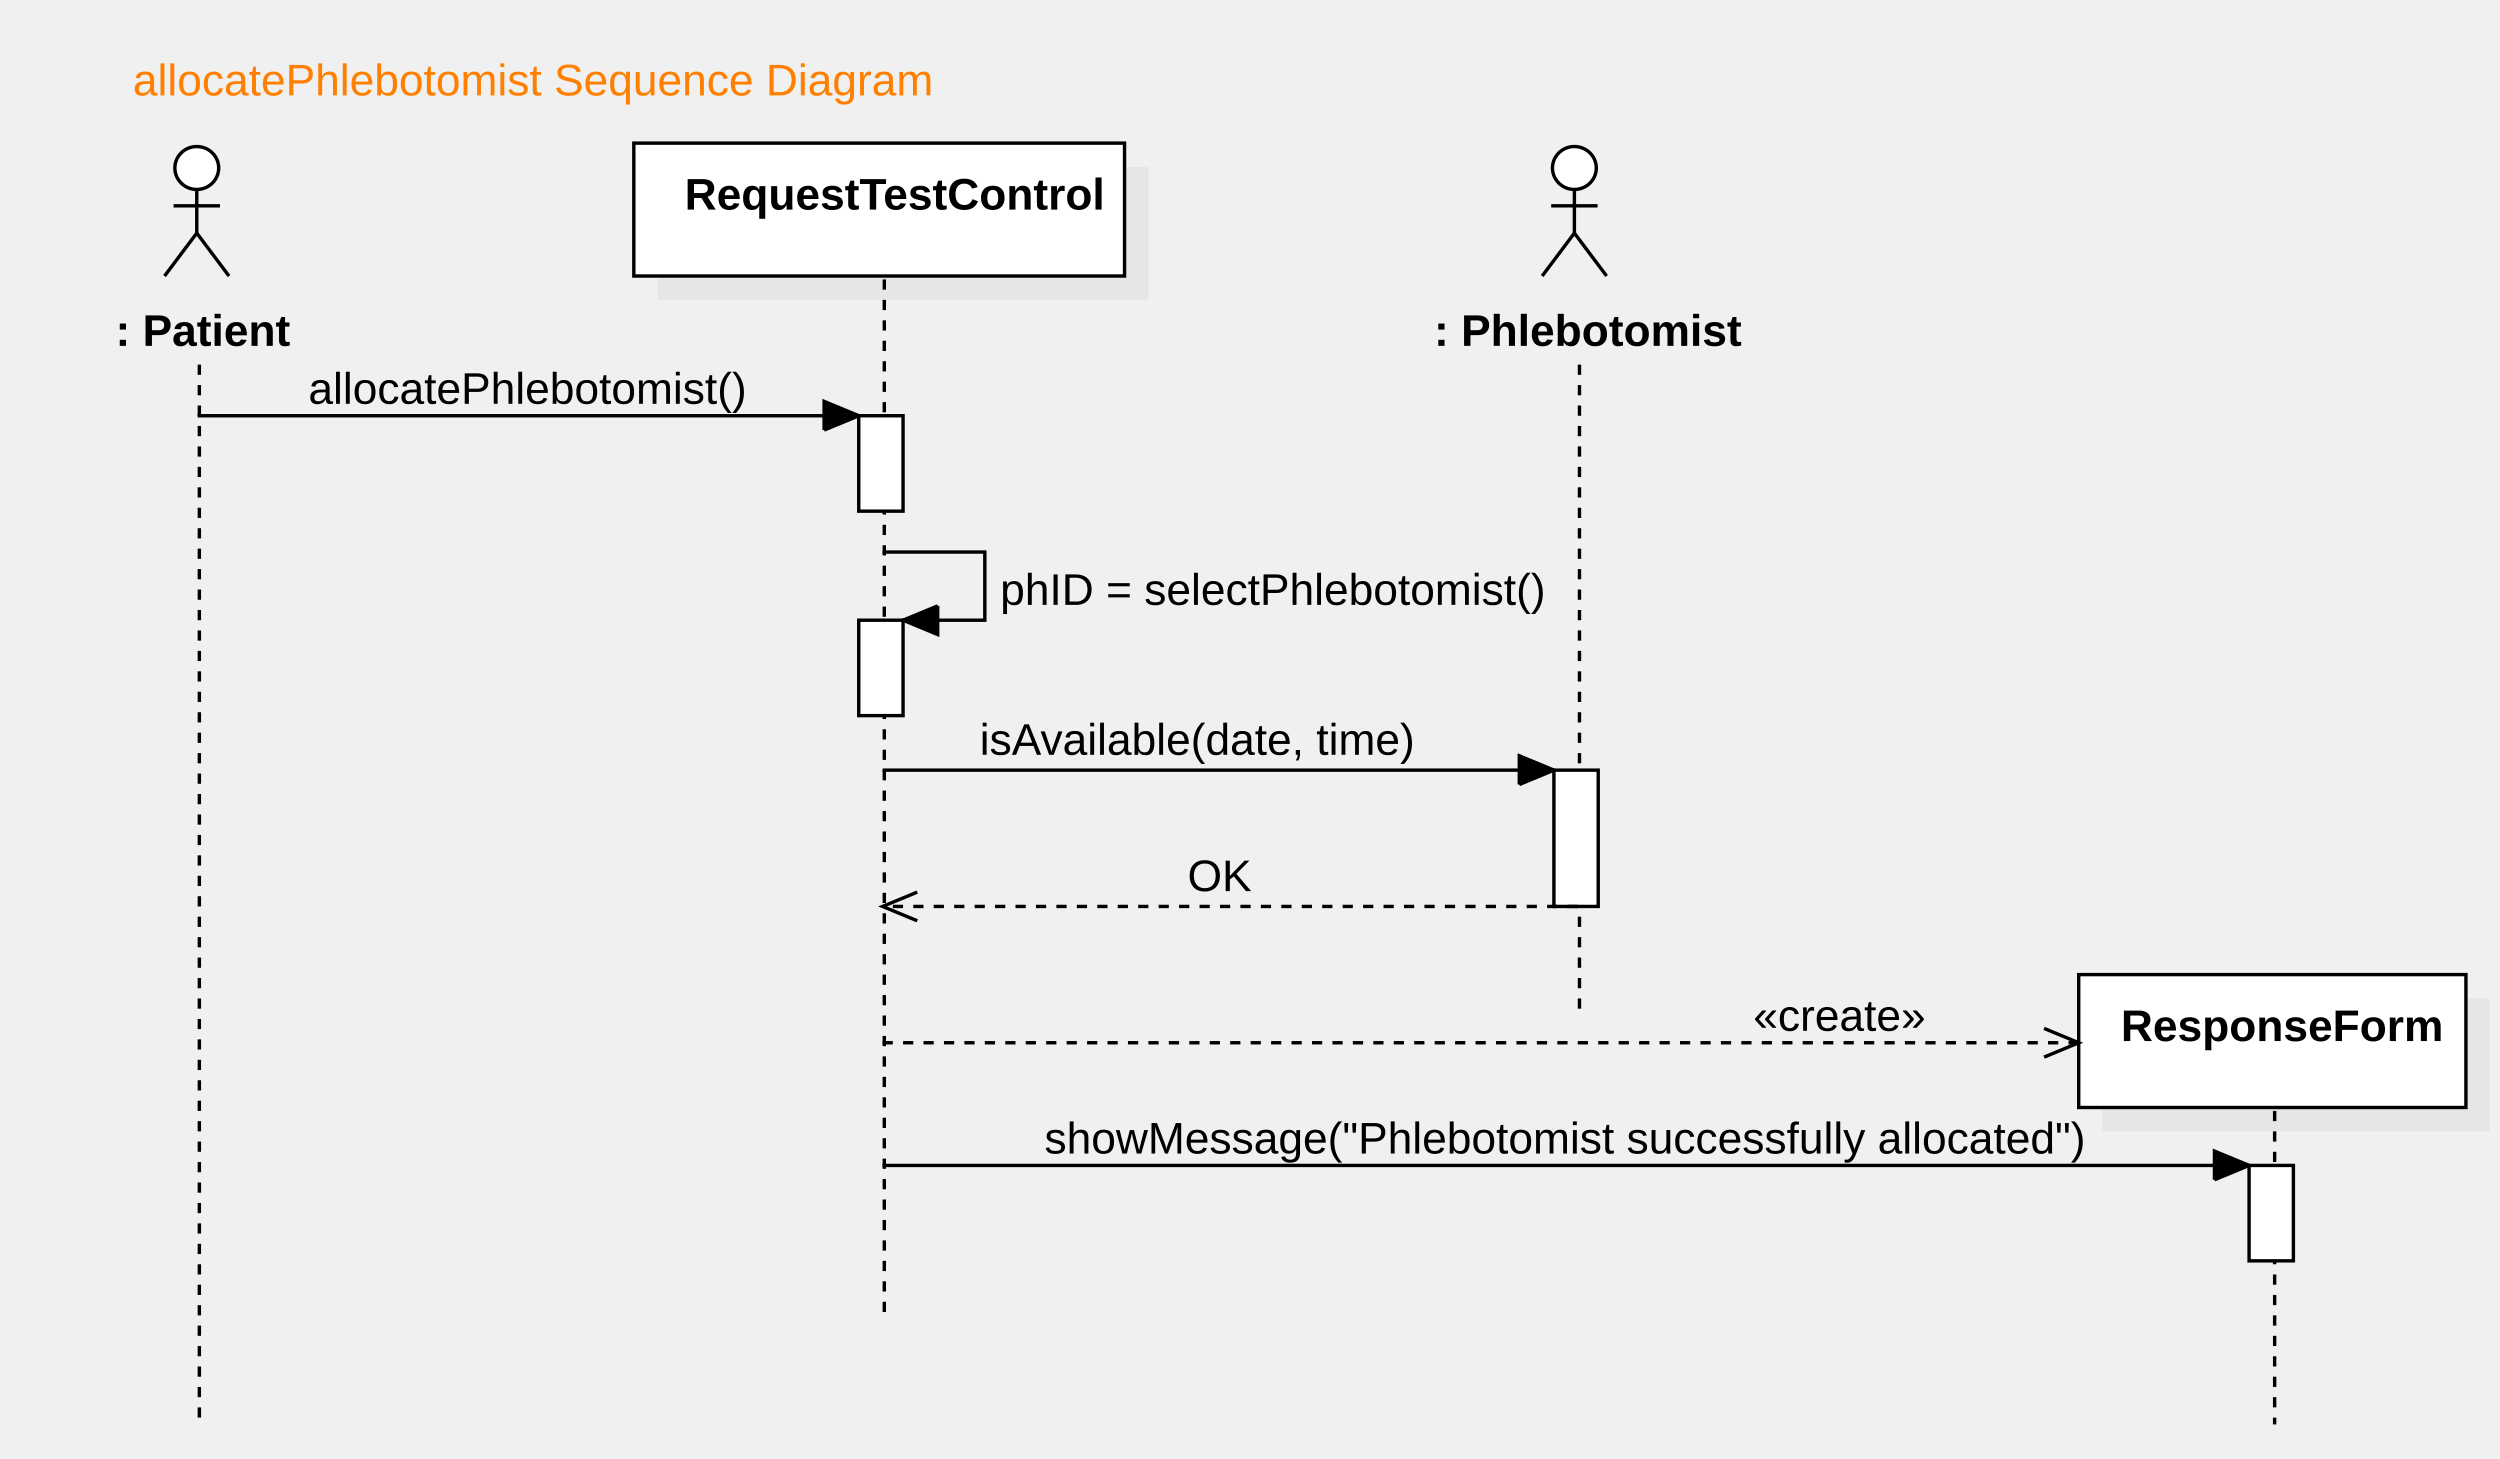
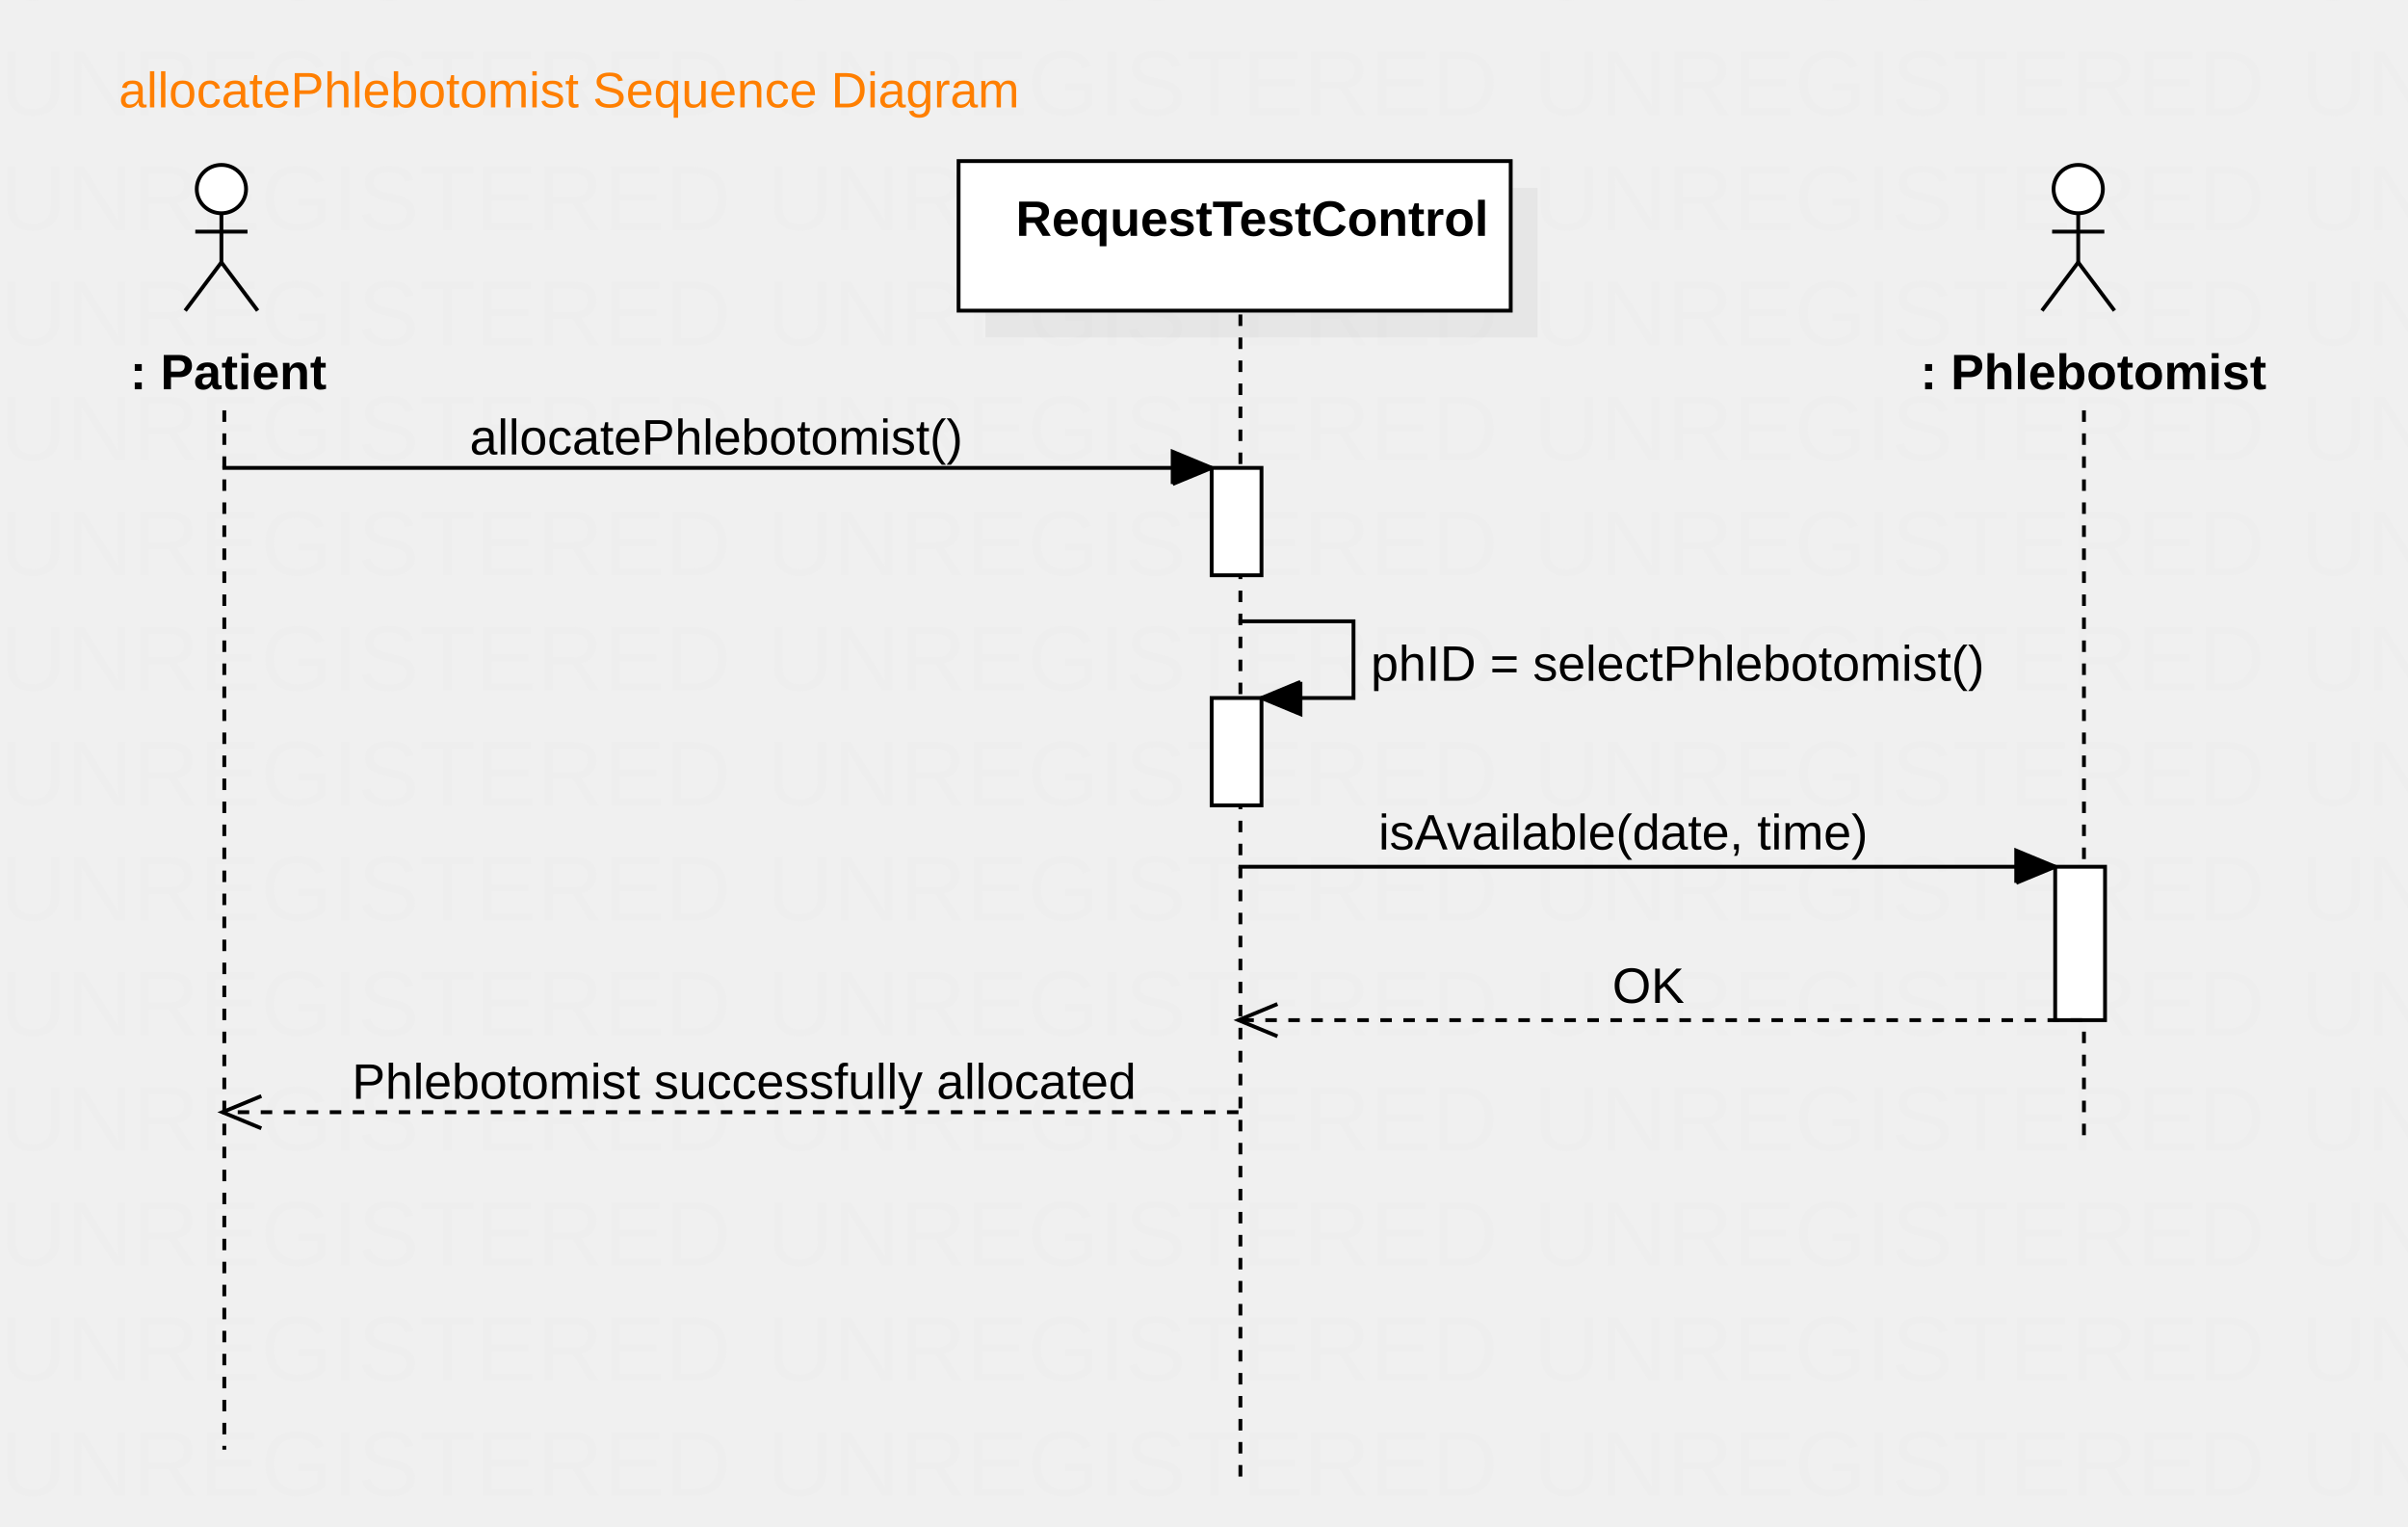
- <svg xmlns="http://www.w3.org/2000/svg" version="1.1" width="733.631" height="428">
+ <svg xmlns="http://www.w3.org/2000/svg" version="1.1" width="628.013" height="398">
  <defs />
  <g>
-     <text fill="#eeeeee" stroke="none" font-family="Arial" font-size="24px" font-style="normal" font-weight="normal" text-decoration="none" x="0" y="0" />
-     <text fill="#eeeeee" stroke="none" font-family="Arial" font-size="24px" font-style="normal" font-weight="normal" text-decoration="none" x="0" y="30" />
-     <text fill="#eeeeee" stroke="none" font-family="Arial" font-size="24px" font-style="normal" font-weight="normal" text-decoration="none" x="0" y="60" />
-     <text fill="#eeeeee" stroke="none" font-family="Arial" font-size="24px" font-style="normal" font-weight="normal" text-decoration="none" x="0" y="90" />
-     <text fill="#eeeeee" stroke="none" font-family="Arial" font-size="24px" font-style="normal" font-weight="normal" text-decoration="none" x="0" y="120" />
-     <text fill="#eeeeee" stroke="none" font-family="Arial" font-size="24px" font-style="normal" font-weight="normal" text-decoration="none" x="0" y="150" />
-     <text fill="#eeeeee" stroke="none" font-family="Arial" font-size="24px" font-style="normal" font-weight="normal" text-decoration="none" x="0" y="180" />
-     <text fill="#eeeeee" stroke="none" font-family="Arial" font-size="24px" font-style="normal" font-weight="normal" text-decoration="none" x="0" y="210" />
-     <text fill="#eeeeee" stroke="none" font-family="Arial" font-size="24px" font-style="normal" font-weight="normal" text-decoration="none" x="0" y="240" />
-     <text fill="#eeeeee" stroke="none" font-family="Arial" font-size="24px" font-style="normal" font-weight="normal" text-decoration="none" x="0" y="270" />
-     <text fill="#eeeeee" stroke="none" font-family="Arial" font-size="24px" font-style="normal" font-weight="normal" text-decoration="none" x="0" y="300" />
-     <text fill="#eeeeee" stroke="none" font-family="Arial" font-size="24px" font-style="normal" font-weight="normal" text-decoration="none" x="0" y="330" />
-     <text fill="#eeeeee" stroke="none" font-family="Arial" font-size="24px" font-style="normal" font-weight="normal" text-decoration="none" x="0" y="360" />
-     <text fill="#eeeeee" stroke="none" font-family="Arial" font-size="24px" font-style="normal" font-weight="normal" text-decoration="none" x="0" y="390" />
-     <text fill="#eeeeee" stroke="none" font-family="Arial" font-size="24px" font-style="normal" font-weight="normal" text-decoration="none" x="0" y="420" />
-     <text fill="#eeeeee" stroke="none" font-family="Arial" font-size="24px" font-style="normal" font-weight="normal" text-decoration="none" x="200" y="0" />
-     <text fill="#eeeeee" stroke="none" font-family="Arial" font-size="24px" font-style="normal" font-weight="normal" text-decoration="none" x="200" y="30" />
-     <text fill="#eeeeee" stroke="none" font-family="Arial" font-size="24px" font-style="normal" font-weight="normal" text-decoration="none" x="200" y="60" />
-     <text fill="#eeeeee" stroke="none" font-family="Arial" font-size="24px" font-style="normal" font-weight="normal" text-decoration="none" x="200" y="90" />
-     <text fill="#eeeeee" stroke="none" font-family="Arial" font-size="24px" font-style="normal" font-weight="normal" text-decoration="none" x="200" y="120" />
-     <text fill="#eeeeee" stroke="none" font-family="Arial" font-size="24px" font-style="normal" font-weight="normal" text-decoration="none" x="200" y="150" />
-     <text fill="#eeeeee" stroke="none" font-family="Arial" font-size="24px" font-style="normal" font-weight="normal" text-decoration="none" x="200" y="180" />
-     <text fill="#eeeeee" stroke="none" font-family="Arial" font-size="24px" font-style="normal" font-weight="normal" text-decoration="none" x="200" y="210" />
-     <text fill="#eeeeee" stroke="none" font-family="Arial" font-size="24px" font-style="normal" font-weight="normal" text-decoration="none" x="200" y="240" />
-     <text fill="#eeeeee" stroke="none" font-family="Arial" font-size="24px" font-style="normal" font-weight="normal" text-decoration="none" x="200" y="270" />
-     <text fill="#eeeeee" stroke="none" font-family="Arial" font-size="24px" font-style="normal" font-weight="normal" text-decoration="none" x="200" y="300" />
-     <text fill="#eeeeee" stroke="none" font-family="Arial" font-size="24px" font-style="normal" font-weight="normal" text-decoration="none" x="200" y="330" />
-     <text fill="#eeeeee" stroke="none" font-family="Arial" font-size="24px" font-style="normal" font-weight="normal" text-decoration="none" x="200" y="360" />
-     <text fill="#eeeeee" stroke="none" font-family="Arial" font-size="24px" font-style="normal" font-weight="normal" text-decoration="none" x="200" y="390" />
-     <text fill="#eeeeee" stroke="none" font-family="Arial" font-size="24px" font-style="normal" font-weight="normal" text-decoration="none" x="200" y="420" />
-     <text fill="#eeeeee" stroke="none" font-family="Arial" font-size="24px" font-style="normal" font-weight="normal" text-decoration="none" x="400" y="0" />
-     <text fill="#eeeeee" stroke="none" font-family="Arial" font-size="24px" font-style="normal" font-weight="normal" text-decoration="none" x="400" y="30" />
-     <text fill="#eeeeee" stroke="none" font-family="Arial" font-size="24px" font-style="normal" font-weight="normal" text-decoration="none" x="400" y="60" />
-     <text fill="#eeeeee" stroke="none" font-family="Arial" font-size="24px" font-style="normal" font-weight="normal" text-decoration="none" x="400" y="90" />
-     <text fill="#eeeeee" stroke="none" font-family="Arial" font-size="24px" font-style="normal" font-weight="normal" text-decoration="none" x="400" y="120" />
-     <text fill="#eeeeee" stroke="none" font-family="Arial" font-size="24px" font-style="normal" font-weight="normal" text-decoration="none" x="400" y="150" />
-     <text fill="#eeeeee" stroke="none" font-family="Arial" font-size="24px" font-style="normal" font-weight="normal" text-decoration="none" x="400" y="180" />
-     <text fill="#eeeeee" stroke="none" font-family="Arial" font-size="24px" font-style="normal" font-weight="normal" text-decoration="none" x="400" y="210" />
-     <text fill="#eeeeee" stroke="none" font-family="Arial" font-size="24px" font-style="normal" font-weight="normal" text-decoration="none" x="400" y="240" />
-     <text fill="#eeeeee" stroke="none" font-family="Arial" font-size="24px" font-style="normal" font-weight="normal" text-decoration="none" x="400" y="270" />
-     <text fill="#eeeeee" stroke="none" font-family="Arial" font-size="24px" font-style="normal" font-weight="normal" text-decoration="none" x="400" y="300" />
-     <text fill="#eeeeee" stroke="none" font-family="Arial" font-size="24px" font-style="normal" font-weight="normal" text-decoration="none" x="400" y="330" />
-     <text fill="#eeeeee" stroke="none" font-family="Arial" font-size="24px" font-style="normal" font-weight="normal" text-decoration="none" x="400" y="360" />
-     <text fill="#eeeeee" stroke="none" font-family="Arial" font-size="24px" font-style="normal" font-weight="normal" text-decoration="none" x="400" y="390" />
-     <text fill="#eeeeee" stroke="none" font-family="Arial" font-size="24px" font-style="normal" font-weight="normal" text-decoration="none" x="400" y="420" />
-     <text fill="#eeeeee" stroke="none" font-family="Arial" font-size="24px" font-style="normal" font-weight="normal" text-decoration="none" x="600" y="0" />
-     <text fill="#eeeeee" stroke="none" font-family="Arial" font-size="24px" font-style="normal" font-weight="normal" text-decoration="none" x="600" y="30" />
-     <text fill="#eeeeee" stroke="none" font-family="Arial" font-size="24px" font-style="normal" font-weight="normal" text-decoration="none" x="600" y="60" />
-     <text fill="#eeeeee" stroke="none" font-family="Arial" font-size="24px" font-style="normal" font-weight="normal" text-decoration="none" x="600" y="90" />
-     <text fill="#eeeeee" stroke="none" font-family="Arial" font-size="24px" font-style="normal" font-weight="normal" text-decoration="none" x="600" y="120" />
-     <text fill="#eeeeee" stroke="none" font-family="Arial" font-size="24px" font-style="normal" font-weight="normal" text-decoration="none" x="600" y="150" />
-     <text fill="#eeeeee" stroke="none" font-family="Arial" font-size="24px" font-style="normal" font-weight="normal" text-decoration="none" x="600" y="180" />
-     <text fill="#eeeeee" stroke="none" font-family="Arial" font-size="24px" font-style="normal" font-weight="normal" text-decoration="none" x="600" y="210" />
-     <text fill="#eeeeee" stroke="none" font-family="Arial" font-size="24px" font-style="normal" font-weight="normal" text-decoration="none" x="600" y="240" />
-     <text fill="#eeeeee" stroke="none" font-family="Arial" font-size="24px" font-style="normal" font-weight="normal" text-decoration="none" x="600" y="270" />
-     <text fill="#eeeeee" stroke="none" font-family="Arial" font-size="24px" font-style="normal" font-weight="normal" text-decoration="none" x="600" y="300" />
-     <text fill="#eeeeee" stroke="none" font-family="Arial" font-size="24px" font-style="normal" font-weight="normal" text-decoration="none" x="600" y="330" />
-     <text fill="#eeeeee" stroke="none" font-family="Arial" font-size="24px" font-style="normal" font-weight="normal" text-decoration="none" x="600" y="360" />
-     <text fill="#eeeeee" stroke="none" font-family="Arial" font-size="24px" font-style="normal" font-weight="normal" text-decoration="none" x="600" y="390" />
-     <text fill="#eeeeee" stroke="none" font-family="Arial" font-size="24px" font-style="normal" font-weight="normal" text-decoration="none" x="600" y="420" />
+     <text fill="#eeeeee" stroke="none" font-family="Arial" font-size="24px" font-style="normal" font-weight="normal" text-decoration="none" x="0" y="0">UNREGISTERED</text>
+     <text fill="#eeeeee" stroke="none" font-family="Arial" font-size="24px" font-style="normal" font-weight="normal" text-decoration="none" x="0" y="30">UNREGISTERED</text>
+     <text fill="#eeeeee" stroke="none" font-family="Arial" font-size="24px" font-style="normal" font-weight="normal" text-decoration="none" x="0" y="60">UNREGISTERED</text>
+     <text fill="#eeeeee" stroke="none" font-family="Arial" font-size="24px" font-style="normal" font-weight="normal" text-decoration="none" x="0" y="90">UNREGISTERED</text>
+     <text fill="#eeeeee" stroke="none" font-family="Arial" font-size="24px" font-style="normal" font-weight="normal" text-decoration="none" x="0" y="120">UNREGISTERED</text>
+     <text fill="#eeeeee" stroke="none" font-family="Arial" font-size="24px" font-style="normal" font-weight="normal" text-decoration="none" x="0" y="150">UNREGISTERED</text>
+     <text fill="#eeeeee" stroke="none" font-family="Arial" font-size="24px" font-style="normal" font-weight="normal" text-decoration="none" x="0" y="180">UNREGISTERED</text>
+     <text fill="#eeeeee" stroke="none" font-family="Arial" font-size="24px" font-style="normal" font-weight="normal" text-decoration="none" x="0" y="210">UNREGISTERED</text>
+     <text fill="#eeeeee" stroke="none" font-family="Arial" font-size="24px" font-style="normal" font-weight="normal" text-decoration="none" x="0" y="240">UNREGISTERED</text>
+     <text fill="#eeeeee" stroke="none" font-family="Arial" font-size="24px" font-style="normal" font-weight="normal" text-decoration="none" x="0" y="270">UNREGISTERED</text>
+     <text fill="#eeeeee" stroke="none" font-family="Arial" font-size="24px" font-style="normal" font-weight="normal" text-decoration="none" x="0" y="300">UNREGISTERED</text>
+     <text fill="#eeeeee" stroke="none" font-family="Arial" font-size="24px" font-style="normal" font-weight="normal" text-decoration="none" x="0" y="330">UNREGISTERED</text>
+     <text fill="#eeeeee" stroke="none" font-family="Arial" font-size="24px" font-style="normal" font-weight="normal" text-decoration="none" x="0" y="360">UNREGISTERED</text>
+     <text fill="#eeeeee" stroke="none" font-family="Arial" font-size="24px" font-style="normal" font-weight="normal" text-decoration="none" x="0" y="390">UNREGISTERED</text>
+     <text fill="#eeeeee" stroke="none" font-family="Arial" font-size="24px" font-style="normal" font-weight="normal" text-decoration="none" x="200" y="0">UNREGISTERED</text>
+     <text fill="#eeeeee" stroke="none" font-family="Arial" font-size="24px" font-style="normal" font-weight="normal" text-decoration="none" x="200" y="30">UNREGISTERED</text>
+     <text fill="#eeeeee" stroke="none" font-family="Arial" font-size="24px" font-style="normal" font-weight="normal" text-decoration="none" x="200" y="60">UNREGISTERED</text>
+     <text fill="#eeeeee" stroke="none" font-family="Arial" font-size="24px" font-style="normal" font-weight="normal" text-decoration="none" x="200" y="90">UNREGISTERED</text>
+     <text fill="#eeeeee" stroke="none" font-family="Arial" font-size="24px" font-style="normal" font-weight="normal" text-decoration="none" x="200" y="120">UNREGISTERED</text>
+     <text fill="#eeeeee" stroke="none" font-family="Arial" font-size="24px" font-style="normal" font-weight="normal" text-decoration="none" x="200" y="150">UNREGISTERED</text>
+     <text fill="#eeeeee" stroke="none" font-family="Arial" font-size="24px" font-style="normal" font-weight="normal" text-decoration="none" x="200" y="180">UNREGISTERED</text>
+     <text fill="#eeeeee" stroke="none" font-family="Arial" font-size="24px" font-style="normal" font-weight="normal" text-decoration="none" x="200" y="210">UNREGISTERED</text>
+     <text fill="#eeeeee" stroke="none" font-family="Arial" font-size="24px" font-style="normal" font-weight="normal" text-decoration="none" x="200" y="240">UNREGISTERED</text>
+     <text fill="#eeeeee" stroke="none" font-family="Arial" font-size="24px" font-style="normal" font-weight="normal" text-decoration="none" x="200" y="270">UNREGISTERED</text>
+     <text fill="#eeeeee" stroke="none" font-family="Arial" font-size="24px" font-style="normal" font-weight="normal" text-decoration="none" x="200" y="300">UNREGISTERED</text>
+     <text fill="#eeeeee" stroke="none" font-family="Arial" font-size="24px" font-style="normal" font-weight="normal" text-decoration="none" x="200" y="330">UNREGISTERED</text>
+     <text fill="#eeeeee" stroke="none" font-family="Arial" font-size="24px" font-style="normal" font-weight="normal" text-decoration="none" x="200" y="360">UNREGISTERED</text>
+     <text fill="#eeeeee" stroke="none" font-family="Arial" font-size="24px" font-style="normal" font-weight="normal" text-decoration="none" x="200" y="390">UNREGISTERED</text>
+     <text fill="#eeeeee" stroke="none" font-family="Arial" font-size="24px" font-style="normal" font-weight="normal" text-decoration="none" x="400" y="0">UNREGISTERED</text>
+     <text fill="#eeeeee" stroke="none" font-family="Arial" font-size="24px" font-style="normal" font-weight="normal" text-decoration="none" x="400" y="30">UNREGISTERED</text>
+     <text fill="#eeeeee" stroke="none" font-family="Arial" font-size="24px" font-style="normal" font-weight="normal" text-decoration="none" x="400" y="60">UNREGISTERED</text>
+     <text fill="#eeeeee" stroke="none" font-family="Arial" font-size="24px" font-style="normal" font-weight="normal" text-decoration="none" x="400" y="90">UNREGISTERED</text>
+     <text fill="#eeeeee" stroke="none" font-family="Arial" font-size="24px" font-style="normal" font-weight="normal" text-decoration="none" x="400" y="120">UNREGISTERED</text>
+     <text fill="#eeeeee" stroke="none" font-family="Arial" font-size="24px" font-style="normal" font-weight="normal" text-decoration="none" x="400" y="150">UNREGISTERED</text>
+     <text fill="#eeeeee" stroke="none" font-family="Arial" font-size="24px" font-style="normal" font-weight="normal" text-decoration="none" x="400" y="180">UNREGISTERED</text>
+     <text fill="#eeeeee" stroke="none" font-family="Arial" font-size="24px" font-style="normal" font-weight="normal" text-decoration="none" x="400" y="210">UNREGISTERED</text>
+     <text fill="#eeeeee" stroke="none" font-family="Arial" font-size="24px" font-style="normal" font-weight="normal" text-decoration="none" x="400" y="240">UNREGISTERED</text>
+     <text fill="#eeeeee" stroke="none" font-family="Arial" font-size="24px" font-style="normal" font-weight="normal" text-decoration="none" x="400" y="270">UNREGISTERED</text>
+     <text fill="#eeeeee" stroke="none" font-family="Arial" font-size="24px" font-style="normal" font-weight="normal" text-decoration="none" x="400" y="300">UNREGISTERED</text>
+     <text fill="#eeeeee" stroke="none" font-family="Arial" font-size="24px" font-style="normal" font-weight="normal" text-decoration="none" x="400" y="330">UNREGISTERED</text>
+     <text fill="#eeeeee" stroke="none" font-family="Arial" font-size="24px" font-style="normal" font-weight="normal" text-decoration="none" x="400" y="360">UNREGISTERED</text>
+     <text fill="#eeeeee" stroke="none" font-family="Arial" font-size="24px" font-style="normal" font-weight="normal" text-decoration="none" x="400" y="390">UNREGISTERED</text>
+     <text fill="#eeeeee" stroke="none" font-family="Arial" font-size="24px" font-style="normal" font-weight="normal" text-decoration="none" x="600" y="0">UNREGISTERED</text>
+     <text fill="#eeeeee" stroke="none" font-family="Arial" font-size="24px" font-style="normal" font-weight="normal" text-decoration="none" x="600" y="30">UNREGISTERED</text>
+     <text fill="#eeeeee" stroke="none" font-family="Arial" font-size="24px" font-style="normal" font-weight="normal" text-decoration="none" x="600" y="60">UNREGISTERED</text>
+     <text fill="#eeeeee" stroke="none" font-family="Arial" font-size="24px" font-style="normal" font-weight="normal" text-decoration="none" x="600" y="90">UNREGISTERED</text>
+     <text fill="#eeeeee" stroke="none" font-family="Arial" font-size="24px" font-style="normal" font-weight="normal" text-decoration="none" x="600" y="120">UNREGISTERED</text>
+     <text fill="#eeeeee" stroke="none" font-family="Arial" font-size="24px" font-style="normal" font-weight="normal" text-decoration="none" x="600" y="150">UNREGISTERED</text>
+     <text fill="#eeeeee" stroke="none" font-family="Arial" font-size="24px" font-style="normal" font-weight="normal" text-decoration="none" x="600" y="180">UNREGISTERED</text>
+     <text fill="#eeeeee" stroke="none" font-family="Arial" font-size="24px" font-style="normal" font-weight="normal" text-decoration="none" x="600" y="210">UNREGISTERED</text>
+     <text fill="#eeeeee" stroke="none" font-family="Arial" font-size="24px" font-style="normal" font-weight="normal" text-decoration="none" x="600" y="240">UNREGISTERED</text>
+     <text fill="#eeeeee" stroke="none" font-family="Arial" font-size="24px" font-style="normal" font-weight="normal" text-decoration="none" x="600" y="270">UNREGISTERED</text>
+     <text fill="#eeeeee" stroke="none" font-family="Arial" font-size="24px" font-style="normal" font-weight="normal" text-decoration="none" x="600" y="300">UNREGISTERED</text>
+     <text fill="#eeeeee" stroke="none" font-family="Arial" font-size="24px" font-style="normal" font-weight="normal" text-decoration="none" x="600" y="330">UNREGISTERED</text>
+     <text fill="#eeeeee" stroke="none" font-family="Arial" font-size="24px" font-style="normal" font-weight="normal" text-decoration="none" x="600" y="360">UNREGISTERED</text>
+     <text fill="#eeeeee" stroke="none" font-family="Arial" font-size="24px" font-style="normal" font-weight="normal" text-decoration="none" x="600" y="390">UNREGISTERED</text>
    <g transform="translate(-278,2) scale(1,1)">
      <path fill="#ffffff" stroke="none" d="M 329.314 47.3 C 329.314 43.821 332.193 41 335.743 41 C 339.294 41 342.172 43.821 342.172 47.3 C 342.172 50.779 339.294 53.6 335.743 53.6 C 332.193 53.6 329.314 50.779 329.314 47.3 Z" />
    </g>
    <g transform="translate(-278,2) scale(1,1)">
      <path fill="none" stroke="#000000" d="M 329.314 47.3 C 329.314 43.821 332.193 41 335.743 41 C 339.294 41 342.172 43.821 342.172 47.3 C 342.172 50.779 339.294 53.6 335.743 53.6 C 332.193 53.6 329.314 50.779 329.314 47.3 Z" stroke-miterlimit="10" />
    </g>
    <g transform="translate(-278,2) scale(1,1)">
      <path fill="none" stroke="#000000" d="M 335.743 53.6 L 335.743 66.4" stroke-miterlimit="10" />
    </g>
    <g transform="translate(-278,2) scale(1,1)">
      <path fill="none" stroke="#000000" d="M 328.936 58.4 L 342.551 58.4" stroke-miterlimit="10" />
    </g>
    <g transform="translate(-278,2) scale(1,1)">
      <path fill="none" stroke="#000000" d="M 335.743 66.4 L 326.289 79" stroke-miterlimit="10" />
    </g>
    <g transform="translate(-278,2) scale(1,1)">
      <path fill="none" stroke="#000000" d="M 335.743 66.4 L 345.198 79" stroke-miterlimit="10" />
    </g>
    <g transform="translate(-278,2) scale(1,1)">
      <g>
        <path fill="none" stroke="none" />
        <text fill="#000000" stroke="none" font-family="Arial" font-size="13px" font-style="normal" font-weight="bold" text-decoration="none" x="311.895" y="99.5">: Patient</text>
      </g>
    </g>
    <g transform="translate(-278,2) scale(1,1)">
-       <path fill="none" stroke="#000000" d="M 336.5 105 L 336.5 416" stroke-miterlimit="10" stroke-dasharray="3" />
-     </g>
-     <g transform="translate(-278,2) scale(1,1)">
-       <rect fill="#C0C0C0" stroke="none" x="471" y="47" width="144" height="39" opacity="0.2" />
-     </g>
-     <g transform="translate(-278,2) scale(1,1)">
-       <rect fill="#ffffff" stroke="none" x="464" y="40" width="144" height="39" />
-     </g>
-     <g transform="translate(-278,2) scale(1,1)">
-       <path fill="none" stroke="#000000" d="M 464 40 L 608 40 L 608 79 L 464 79 L 464 40 Z Z" stroke-miterlimit="10" />
-     </g>
-     <g transform="translate(-278,2) scale(1,1)">
-       <g>
-         <path fill="none" stroke="none" />
-         <text fill="#000000" stroke="none" font-family="Arial" font-size="13px" font-style="normal" font-weight="bold" text-decoration="none" x="478.916" y="59.5">RequestTestControl</text>
-       </g>
-     </g>
-     <g transform="translate(-278,2) scale(1,1)">
-       <path fill="none" stroke="#000000" d="M 537.5 80 L 537.5 386" stroke-miterlimit="10" stroke-dasharray="3" />
-     </g>
-     <g transform="translate(-278,2) scale(1,1)">
-       <path fill="#ffffff" stroke="none" d="M 733.577 47.3 C 733.577 43.821 736.456 41 740.006 41 C 743.557 41 746.435 43.821 746.435 47.3 C 746.435 50.779 743.557 53.6 740.006 53.6 C 736.456 53.6 733.577 50.779 733.577 47.3 Z" />
-     </g>
-     <g transform="translate(-278,2) scale(1,1)">
-       <path fill="none" stroke="#000000" d="M 733.577 47.3 C 733.577 43.821 736.456 41 740.006 41 C 743.557 41 746.435 43.821 746.435 47.3 C 746.435 50.779 743.557 53.6 740.006 53.6 C 736.456 53.6 733.577 50.779 733.577 47.3 Z" stroke-miterlimit="10" />
-     </g>
-     <g transform="translate(-278,2) scale(1,1)">
-       <path fill="none" stroke="#000000" d="M 740.006 53.6 L 740.006 66.4" stroke-miterlimit="10" />
-     </g>
-     <g transform="translate(-278,2) scale(1,1)">
-       <path fill="none" stroke="#000000" d="M 733.199 58.4 L 746.814 58.4" stroke-miterlimit="10" />
-     </g>
-     <g transform="translate(-278,2) scale(1,1)">
-       <path fill="none" stroke="#000000" d="M 740.006 66.4 L 730.552 79" stroke-miterlimit="10" />
-     </g>
-     <g transform="translate(-278,2) scale(1,1)">
-       <path fill="none" stroke="#000000" d="M 740.006 66.4 L 749.461 79" stroke-miterlimit="10" />
-     </g>
-     <g transform="translate(-278,2) scale(1,1)">
-       <g>
-         <path fill="none" stroke="none" />
-         <text fill="#000000" stroke="none" font-family="Arial" font-size="13px" font-style="normal" font-weight="bold" text-decoration="none" x="698.82" y="99.5">: Phlebotomist</text>
-       </g>
-     </g>
-     <g transform="translate(-278,2) scale(1,1)">
-       <path fill="none" stroke="#000000" d="M 741.5 105 L 741.5 296" stroke-miterlimit="10" stroke-dasharray="3" />
-     </g>
-     <g transform="translate(-278,2) scale(1,1)">
-       <rect fill="#C0C0C0" stroke="none" x="895" y="291" width="113.631" height="39" opacity="0.2" />
-     </g>
-     <g transform="translate(-278,2) scale(1,1)">
-       <rect fill="#ffffff" stroke="none" x="888" y="284" width="113.631" height="39" />
-     </g>
-     <g transform="translate(-278,2) scale(1,1)">
-       <path fill="none" stroke="#000000" d="M 888 284 L 1001.631 284 L 1001.631 323 L 888 323 L 888 284 Z Z" stroke-miterlimit="10" />
-     </g>
-     <g transform="translate(-278,2) scale(1,1)">
-       <g>
-         <path fill="none" stroke="none" />
-         <text fill="#000000" stroke="none" font-family="Arial" font-size="13px" font-style="normal" font-weight="bold" text-decoration="none" x="900.382" y="303.5">ResponseForm</text>
-       </g>
-     </g>
-     <g transform="translate(-278,2) scale(1,1)">
-       <path fill="none" stroke="#000000" d="M 945.5 324 L 945.5 416" stroke-miterlimit="10" stroke-dasharray="3" />
-     </g>
-     <g transform="translate(-278,2) scale(1,1)">
-       <g>
-         <path fill="none" stroke="none" />
-         <text fill="#ff7f00" stroke="none" font-family="Arial" font-size="13px" font-style="normal" font-weight="normal" text-decoration="none" x="317" y="26">allocatePhlebotomist Sequence Diagram</text>
-       </g>
-     </g>
-     <g transform="translate(-278,2) scale(1,1)">
-       <path fill="none" stroke="#000000" d="M 336 120 L 530 120" stroke-miterlimit="10" />
-     </g>
-     <g transform="translate(-278,2) scale(1,1)">
-       <path fill="#000000" stroke="none" d="M 519.837 124.21 L 530 120 L 519.837 115.79" />
-     </g>
-     <g transform="translate(-278,2) scale(1,1)">
-       <path fill="none" stroke="#000000" d="M 519.837 124.21 L 530 120 L 519.837 115.79 L 519.837 124.21" stroke-miterlimit="10" />
-     </g>
-     <g transform="translate(-278,2) scale(1,1)">
-       <g>
-         <path fill="none" stroke="none" />
-         <text fill="#000000" stroke="none" font-family="Arial" font-size="13px" font-style="normal" font-weight="normal" text-decoration="none" x="368.5" y="116.5">allocatePhlebotomist()</text>
-       </g>
-     </g>
-     <g transform="translate(-278,2) scale(1,1)">
-       <rect fill="#ffffff" stroke="none" x="530" y="120" width="13" height="28" />
-     </g>
-     <g transform="translate(-278,2) scale(1,1)">
-       <path fill="none" stroke="#000000" d="M 530 120 L 543 120 L 543 148 L 530 148 L 530 120 Z Z" stroke-miterlimit="10" />
-     </g>
-     <g transform="translate(-278,2) scale(1,1)">
-       <path fill="none" stroke="#000000" d="M 537 160 L 567 160 L 567 180 L 543 180" stroke-miterlimit="10" />
-     </g>
-     <g transform="translate(-278,2) scale(1,1)">
-       <path fill="#000000" stroke="none" d="M 553.163 175.79 L 543 180 L 553.163 184.21" />
-     </g>
-     <g transform="translate(-278,2) scale(1,1)">
-       <path fill="none" stroke="#000000" d="M 553.163 175.79 L 543 180 L 553.163 184.21 L 553.163 175.79" stroke-miterlimit="10" />
-     </g>
-     <g transform="translate(-278,2) scale(1,1)">
-       <g>
-         <path fill="none" stroke="none" />
-         <text fill="#000000" stroke="none" font-family="Arial" font-size="13px" font-style="normal" font-weight="normal" text-decoration="none" x="571.5" y="175.5">phID = selectPhlebotomist()</text>
-       </g>
-     </g>
-     <g transform="translate(-278,2) scale(1,1)">
-       <rect fill="#ffffff" stroke="none" x="530" y="180" width="13" height="28" />
-     </g>
-     <g transform="translate(-278,2) scale(1,1)">
-       <path fill="none" stroke="#000000" d="M 530 180 L 543 180 L 543 208 L 530 208 L 530 180 Z Z" stroke-miterlimit="10" />
-     </g>
-     <g transform="translate(-278,2) scale(1,1)">
-       <path fill="none" stroke="#000000" d="M 537 224 L 734 224" stroke-miterlimit="10" />
-     </g>
-     <g transform="translate(-278,2) scale(1,1)">
-       <path fill="#000000" stroke="none" d="M 723.837 228.21 L 734 224 L 723.837 219.79" />
-     </g>
-     <g transform="translate(-278,2) scale(1,1)">
-       <path fill="none" stroke="#000000" d="M 723.837 228.21 L 734 224 L 723.837 219.79 L 723.837 228.21" stroke-miterlimit="10" />
-     </g>
-     <g transform="translate(-278,2) scale(1,1)">
-       <g>
-         <path fill="none" stroke="none" />
-         <text fill="#000000" stroke="none" font-family="Arial" font-size="13px" font-style="normal" font-weight="normal" text-decoration="none" x="565.5" y="219.5">isAvailable(date, time)</text>
-       </g>
-     </g>
-     <g transform="translate(-278,2) scale(1,1)">
-       <rect fill="#ffffff" stroke="none" x="734" y="224" width="13" height="40" />
-     </g>
-     <g transform="translate(-278,2) scale(1,1)">
-       <path fill="none" stroke="#000000" d="M 734 224 L 747 224 L 747 264 L 734 264 L 734 224 Z Z" stroke-miterlimit="10" />
-     </g>
-     <g transform="translate(-278,2) scale(1,1)">
-       <path fill="none" stroke="#000000" d="M 741 264 L 537 264" stroke-miterlimit="10" stroke-dasharray="3" />
-     </g>
-     <g transform="translate(-278,2) scale(1,1)">
-       <path fill="none" stroke="#000000" d="M 547.163 259.79 L 537 264 L 547.163 268.21" stroke-miterlimit="10" />
-     </g>
-     <g transform="translate(-278,2) scale(1,1)">
-       <g>
-         <path fill="none" stroke="none" />
-         <text fill="#000000" stroke="none" font-family="Arial" font-size="13px" font-style="normal" font-weight="normal" text-decoration="none" x="626.5" y="259.5">OK</text>
-       </g>
-     </g>
-     <g transform="translate(-278,2) scale(1,1)">
-       <path fill="none" stroke="#000000" d="M 537 304 L 888 304" stroke-miterlimit="10" stroke-dasharray="3" />
-     </g>
-     <g transform="translate(-278,2) scale(1,1)">
-       <path fill="none" stroke="#000000" d="M 877.837 308.21 L 888 304 L 877.837 299.79" stroke-miterlimit="10" />
-     </g>
-     <g transform="translate(-278,2) scale(1,1)">
-       <g>
-         <path fill="none" stroke="none" />
-         <text fill="#000000" stroke="none" font-family="Arial" font-size="13px" font-style="normal" font-weight="normal" text-decoration="none" x="792.5" y="300.5">«create»</text>
-       </g>
-     </g>
-     <g transform="translate(-278,2) scale(1,1)">
-       <path fill="none" stroke="#000000" d="M 537 340 L 938 340" stroke-miterlimit="10" />
-     </g>
-     <g transform="translate(-278,2) scale(1,1)">
-       <path fill="#000000" stroke="none" d="M 927.837 344.21 L 938 340 L 927.837 335.79" />
-     </g>
-     <g transform="translate(-278,2) scale(1,1)">
-       <path fill="none" stroke="#000000" d="M 927.837 344.21 L 938 340 L 927.837 335.79 L 927.837 344.21" stroke-miterlimit="10" />
-     </g>
-     <g transform="translate(-278,2) scale(1,1)">
-       <g>
-         <path fill="none" stroke="none" />
-         <text fill="#000000" stroke="none" font-family="Arial" font-size="13px" font-style="normal" font-weight="normal" text-decoration="none" x="584.5" y="336.5">showMessage("Phlebotomist successfully allocated")</text>
-       </g>
-     </g>
-     <g transform="translate(-278,2) scale(1,1)">
-       <rect fill="#ffffff" stroke="none" x="938" y="340" width="13" height="28" />
-     </g>
-     <g transform="translate(-278,2) scale(1,1)">
-       <path fill="none" stroke="#000000" d="M 938 340 L 951 340 L 951 368 L 938 368 L 938 340 Z Z" stroke-miterlimit="10" />
+       <path fill="none" stroke="#000000" d="M 336.5 105 L 336.5 376" stroke-miterlimit="10" stroke-dasharray="3" />
+     </g>
+     <g transform="translate(-278,2) scale(1,1)">
+       <rect fill="#C0C0C0" stroke="none" x="535" y="47" width="144" height="39" opacity="0.2" />
+     </g>
+     <g transform="translate(-278,2) scale(1,1)">
+       <rect fill="#ffffff" stroke="none" x="528" y="40" width="144" height="39" />
+     </g>
+     <g transform="translate(-278,2) scale(1,1)">
+       <path fill="none" stroke="#000000" d="M 528 40 L 672 40 L 672 79 L 528 79 L 528 40 Z Z" stroke-miterlimit="10" />
+     </g>
+     <g transform="translate(-278,2) scale(1,1)">
+       <g>
+         <path fill="none" stroke="none" />
+         <text fill="#000000" stroke="none" font-family="Arial" font-size="13px" font-style="normal" font-weight="bold" text-decoration="none" x="542.916" y="59.5">RequestTestControl</text>
+       </g>
+     </g>
+     <g transform="translate(-278,2) scale(1,1)">
+       <path fill="none" stroke="#000000" d="M 601.5 80 L 601.5 386" stroke-miterlimit="10" stroke-dasharray="3" />
+     </g>
+     <g transform="translate(-278,2) scale(1,1)">
+       <path fill="#ffffff" stroke="none" d="M 813.577 47.3 C 813.577 43.821 816.456 41 820.006 41 C 823.557 41 826.435 43.821 826.435 47.3 C 826.435 50.779 823.557 53.6 820.006 53.6 C 816.456 53.6 813.577 50.779 813.577 47.3 Z" />
+     </g>
+     <g transform="translate(-278,2) scale(1,1)">
+       <path fill="none" stroke="#000000" d="M 813.577 47.3 C 813.577 43.821 816.456 41 820.006 41 C 823.557 41 826.435 43.821 826.435 47.3 C 826.435 50.779 823.557 53.6 820.006 53.6 C 816.456 53.6 813.577 50.779 813.577 47.3 Z" stroke-miterlimit="10" />
+     </g>
+     <g transform="translate(-278,2) scale(1,1)">
+       <path fill="none" stroke="#000000" d="M 820.006 53.6 L 820.006 66.4" stroke-miterlimit="10" />
+     </g>
+     <g transform="translate(-278,2) scale(1,1)">
+       <path fill="none" stroke="#000000" d="M 813.199 58.4 L 826.814 58.4" stroke-miterlimit="10" />
+     </g>
+     <g transform="translate(-278,2) scale(1,1)">
+       <path fill="none" stroke="#000000" d="M 820.006 66.4 L 810.552 79" stroke-miterlimit="10" />
+     </g>
+     <g transform="translate(-278,2) scale(1,1)">
+       <path fill="none" stroke="#000000" d="M 820.006 66.4 L 829.461 79" stroke-miterlimit="10" />
+     </g>
+     <g transform="translate(-278,2) scale(1,1)">
+       <g>
+         <path fill="none" stroke="none" />
+         <text fill="#000000" stroke="none" font-family="Arial" font-size="13px" font-style="normal" font-weight="bold" text-decoration="none" x="778.82" y="99.5">: Phlebotomist</text>
+       </g>
+     </g>
+     <g transform="translate(-278,2) scale(1,1)">
+       <path fill="none" stroke="#000000" d="M 821.5 105 L 821.5 296" stroke-miterlimit="10" stroke-dasharray="3" />
+     </g>
+     <g transform="translate(-278,2) scale(1,1)">
+       <g>
+         <path fill="none" stroke="none" />
+         <text fill="#ff7f00" stroke="none" font-family="Arial" font-size="13px" font-style="normal" font-weight="normal" text-decoration="none" x="309" y="26">allocatePhlebotomist Sequence Diagram</text>
+       </g>
+     </g>
+     <g transform="translate(-278,2) scale(1,1)">
+       <path fill="none" stroke="#000000" d="M 336 120 L 594 120" stroke-miterlimit="10" />
+     </g>
+     <g transform="translate(-278,2) scale(1,1)">
+       <path fill="#000000" stroke="none" d="M 583.837 124.21 L 594 120 L 583.837 115.79" />
+     </g>
+     <g transform="translate(-278,2) scale(1,1)">
+       <path fill="none" stroke="#000000" d="M 583.837 124.21 L 594 120 L 583.837 115.79 L 583.837 124.21" stroke-miterlimit="10" />
+     </g>
+     <g transform="translate(-278,2) scale(1,1)">
+       <g>
+         <path fill="none" stroke="none" />
+         <text fill="#000000" stroke="none" font-family="Arial" font-size="13px" font-style="normal" font-weight="normal" text-decoration="none" x="400.5" y="116.5">allocatePhlebotomist()</text>
+       </g>
+     </g>
+     <g transform="translate(-278,2) scale(1,1)">
+       <rect fill="#ffffff" stroke="none" x="594" y="120" width="13" height="28" />
+     </g>
+     <g transform="translate(-278,2) scale(1,1)">
+       <path fill="none" stroke="#000000" d="M 594 120 L 607 120 L 607 148 L 594 148 L 594 120 Z Z" stroke-miterlimit="10" />
+     </g>
+     <g transform="translate(-278,2) scale(1,1)">
+       <path fill="none" stroke="#000000" d="M 601 160 L 631 160 L 631 180 L 607 180" stroke-miterlimit="10" />
+     </g>
+     <g transform="translate(-278,2) scale(1,1)">
+       <path fill="#000000" stroke="none" d="M 617.163 175.79 L 607 180 L 617.163 184.21" />
+     </g>
+     <g transform="translate(-278,2) scale(1,1)">
+       <path fill="none" stroke="#000000" d="M 617.163 175.79 L 607 180 L 617.163 184.21 L 617.163 175.79" stroke-miterlimit="10" />
+     </g>
+     <g transform="translate(-278,2) scale(1,1)">
+       <g>
+         <path fill="none" stroke="none" />
+         <text fill="#000000" stroke="none" font-family="Arial" font-size="13px" font-style="normal" font-weight="normal" text-decoration="none" x="635.5" y="175.5">phID = selectPhlebotomist()</text>
+       </g>
+     </g>
+     <g transform="translate(-278,2) scale(1,1)">
+       <rect fill="#ffffff" stroke="none" x="594" y="180" width="13" height="28" />
+     </g>
+     <g transform="translate(-278,2) scale(1,1)">
+       <path fill="none" stroke="#000000" d="M 594 180 L 607 180 L 607 208 L 594 208 L 594 180 Z Z" stroke-miterlimit="10" />
+     </g>
+     <g transform="translate(-278,2) scale(1,1)">
+       <path fill="none" stroke="#000000" d="M 601 224 L 814 224" stroke-miterlimit="10" />
+     </g>
+     <g transform="translate(-278,2) scale(1,1)">
+       <path fill="#000000" stroke="none" d="M 803.837 228.21 L 814 224 L 803.837 219.79" />
+     </g>
+     <g transform="translate(-278,2) scale(1,1)">
+       <path fill="none" stroke="#000000" d="M 803.837 228.21 L 814 224 L 803.837 219.79 L 803.837 228.21" stroke-miterlimit="10" />
+     </g>
+     <g transform="translate(-278,2) scale(1,1)">
+       <g>
+         <path fill="none" stroke="none" />
+         <text fill="#000000" stroke="none" font-family="Arial" font-size="13px" font-style="normal" font-weight="normal" text-decoration="none" x="637.5" y="219.5">isAvailable(date, time)</text>
+       </g>
+     </g>
+     <g transform="translate(-278,2) scale(1,1)">
+       <rect fill="#ffffff" stroke="none" x="814" y="224" width="13" height="40" />
+     </g>
+     <g transform="translate(-278,2) scale(1,1)">
+       <path fill="none" stroke="#000000" d="M 814 224 L 827 224 L 827 264 L 814 264 L 814 224 Z Z" stroke-miterlimit="10" />
+     </g>
+     <g transform="translate(-278,2) scale(1,1)">
+       <path fill="none" stroke="#000000" d="M 821 264 L 601 264" stroke-miterlimit="10" stroke-dasharray="3" />
+     </g>
+     <g transform="translate(-278,2) scale(1,1)">
+       <path fill="none" stroke="#000000" d="M 611.163 259.79 L 601 264 L 611.163 268.21" stroke-miterlimit="10" />
+     </g>
+     <g transform="translate(-278,2) scale(1,1)">
+       <g>
+         <path fill="none" stroke="none" />
+         <text fill="#000000" stroke="none" font-family="Arial" font-size="13px" font-style="normal" font-weight="normal" text-decoration="none" x="698.5" y="259.5">OK</text>
+       </g>
+     </g>
+     <g transform="translate(-278,2) scale(1,1)">
+       <path fill="none" stroke="#000000" d="M 601 288 L 336 288" stroke-miterlimit="10" stroke-dasharray="3" />
+     </g>
+     <g transform="translate(-278,2) scale(1,1)">
+       <path fill="none" stroke="#000000" d="M 346.163 283.79 L 336 288 L 346.163 292.21" stroke-miterlimit="10" />
+     </g>
+     <g transform="translate(-278,2) scale(1,1)">
+       <g>
+         <path fill="none" stroke="none" />
+         <text fill="#000000" stroke="none" font-family="Arial" font-size="13px" font-style="normal" font-weight="normal" text-decoration="none" x="369.807" y="284.5">Phlebotomist successfully allocated</text>
+       </g>
    </g>
  </g>
</svg>
